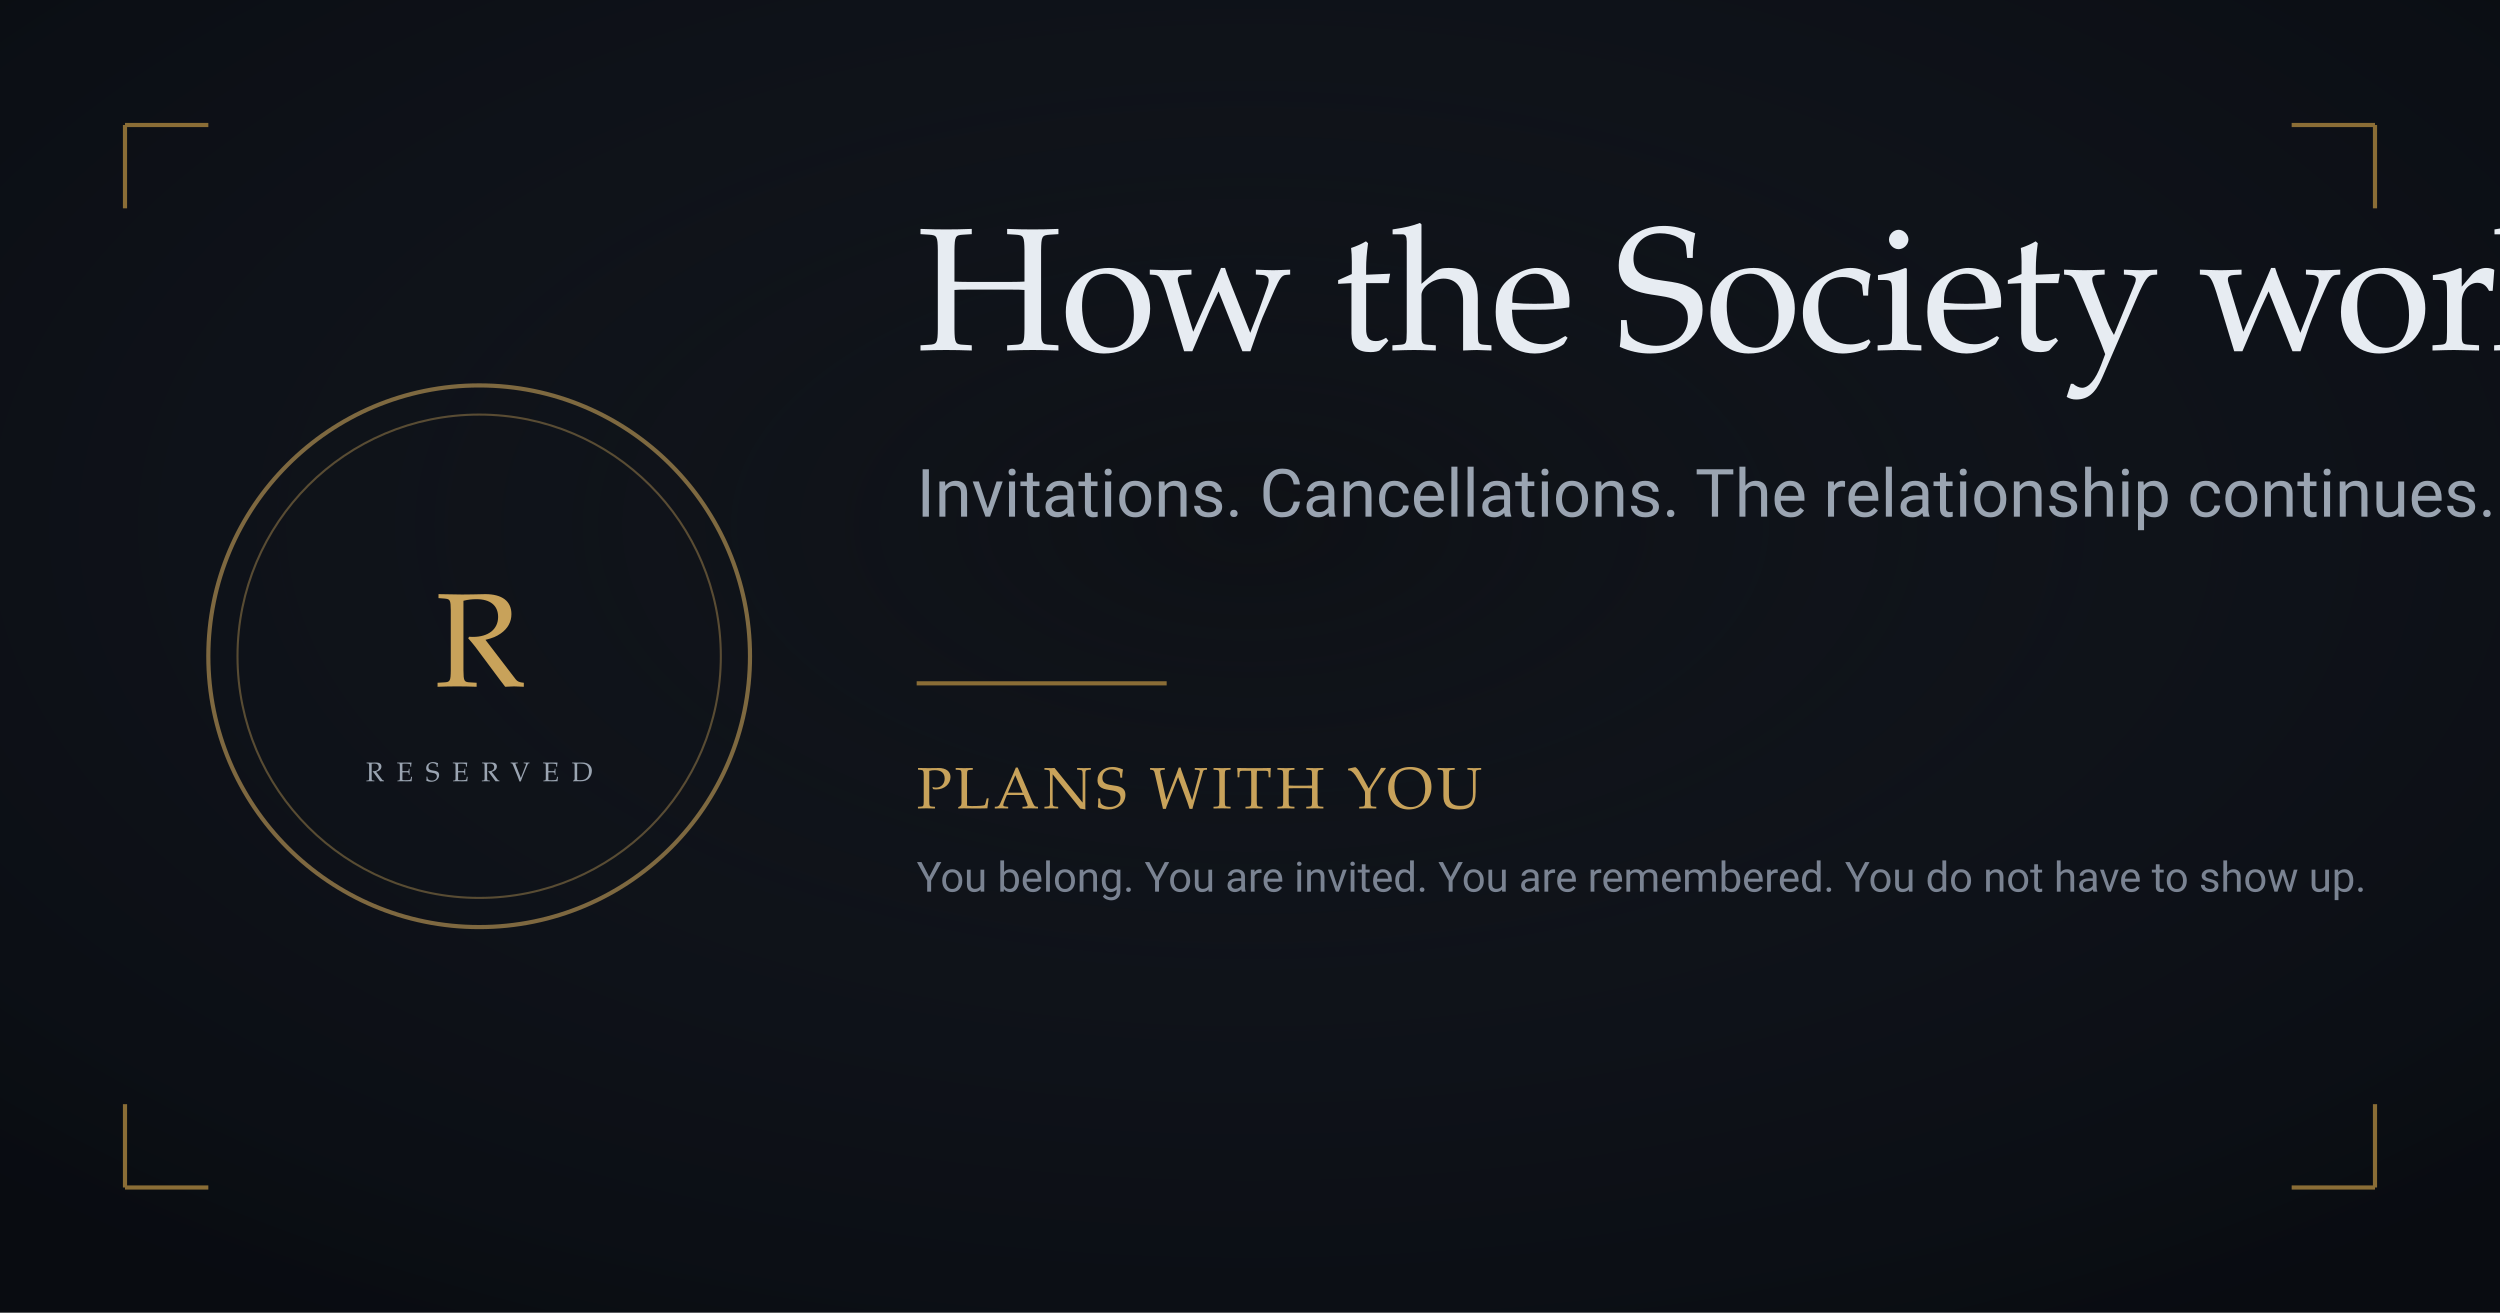
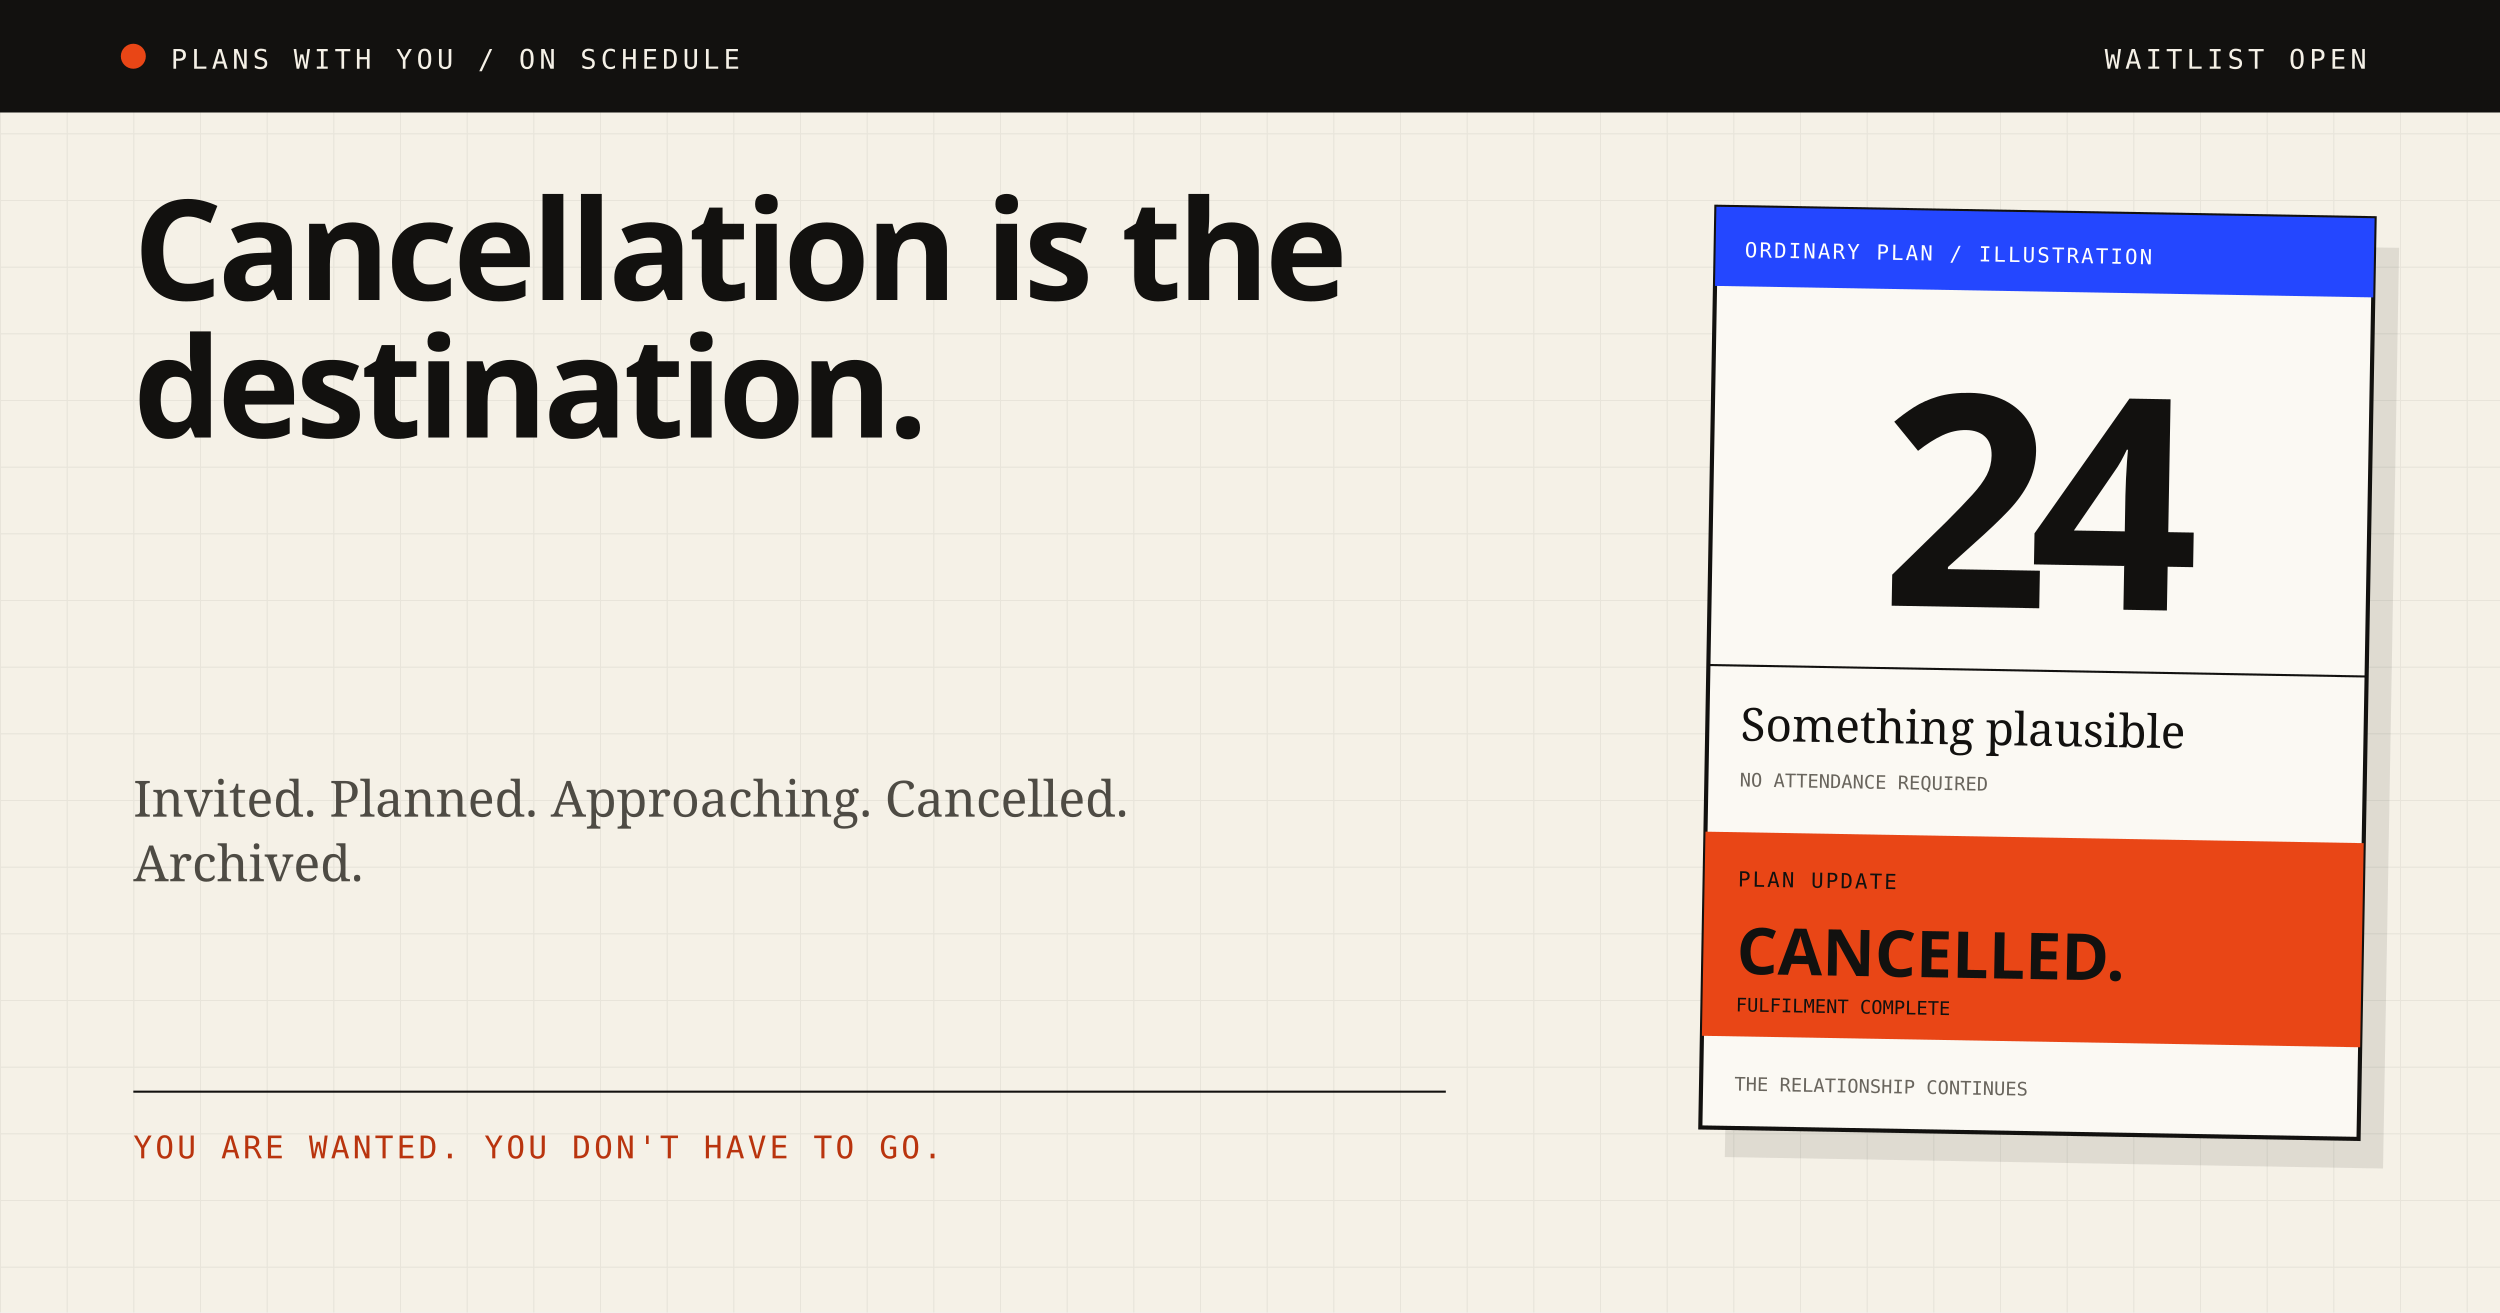
- <svg xmlns="http://www.w3.org/2000/svg" width="1200" height="630" viewBox="0 0 1200 630" role="img" aria-label="How the Society works">
+ <svg xmlns="http://www.w3.org/2000/svg" width="1200" height="630" viewBox="0 0 1200 630" role="img" aria-label="Cancellation is the destination.">
  <defs>
-     <radialGradient id="g" cx="50%" cy="40%" r="70%">
-       <stop offset="0%" stop-color="#1b2230" stop-opacity="0" />
-       <stop offset="100%" stop-color="#070a0f" stop-opacity="0.7" />
-     </radialGradient>
+     <pattern id="grid" width="32" height="32" patternUnits="userSpaceOnUse">
+       <path d="M32 0H0V32" fill="none" stroke="#12110f" stroke-opacity=".055" stroke-width="1" />
+     </pattern>
+     <style>.display{font-family:"Archivo","Arial Narrow",sans-serif;font-weight:700}.letter{font-family:"Source Serif 4",Georgia,serif}.data{font-family:"Fragment Mono",ui-monospace,monospace}</style>
  </defs>
-   <rect fill="#0e1116" width="1200" height="630" />
-   <rect width="1200" height="630" fill="url(#g)" />
-   <g stroke="#8a6d36" stroke-width="2" fill="none">
-     <path d="M 60 60 L 60 100 M 60 60 L 100 60" />
-     <path d="M 1140 60 L 1140 100 M 1140 60 L 1100 60" />
-     <path d="M 60 570 L 60 530 M 60 570 L 100 570" />
-     <path d="M 1140 570 L 1140 530 M 1140 570 L 1100 570" />
+   <rect width="1200" height="630" fill="#f5f1e7" />
+   <rect width="1200" height="630" fill="url(#grid)" />
+   <rect width="1200" height="54" fill="#12110f" />
+   <circle cx="64" cy="27" r="6" fill="#e94616" />
+   <text class="data" x="82" y="33" fill="#f5f1e7" font-size="13" letter-spacing="2">PLANS WITH YOU / ON SCHEDULE</text>
+   <text class="data" x="1136" y="33" fill="#f5f1e7" font-size="13" letter-spacing="2" text-anchor="end">WAITLIST OPEN</text>
+   <g transform="translate(64, 144)">
+     <text class="display" x="0" y="0" fill="#12110f" font-size="67" letter-spacing="-2">Cancellation is the</text>
+     <text class="display" x="0" y="66" fill="#12110f" font-size="67" letter-spacing="-2">destination.</text>
+     <text class="letter" x="0" y="248" fill="#4e4b44" font-size="24" letter-spacing="0">Invited. Planned. Approaching. Cancelled.</text>
+     <text class="letter" x="0" y="279" fill="#4e4b44" font-size="24" letter-spacing="0">Archived.</text>
+     <line x1="0" x2="630" y1="380" y2="380" stroke="#12110f" />
+     <text class="data" x="0" y="412" fill="#b9340e" font-size="15" letter-spacing="1.5">YOU ARE WANTED. YOU DON'T HAVE TO GO.</text>
  </g>
-   <g transform="translate(230, 315)">
-     <circle r="130" fill="none" stroke="#c8a25a" stroke-width="2" opacity="0.6" />
-     <circle r="116" fill="none" stroke="#c8a25a" stroke-width="1" opacity="0.4" />
-     <text font-family="&quot;Iowan Old Style&quot;, &quot;Palatino Linotype&quot;, Palatino, &quot;Source Serif Pro&quot;, Georgia, serif" fill="#c8a25a" text-anchor="middle" dominant-baseline="central" font-size="64" letter-spacing="2">R</text>
-     <text font-family="&quot;Iowan Old Style&quot;, &quot;Palatino Linotype&quot;, Palatino, &quot;Source Serif Pro&quot;, Georgia, serif" fill="#9aa4b1" text-anchor="middle" font-size="13" letter-spacing="6" y="60">RESERVED</text>
-   </g>
-   <g transform="translate(440, 168)">
-     <text font-family="&quot;Iowan Old Style&quot;, &quot;Palatino Linotype&quot;, Palatino, &quot;Source Serif Pro&quot;, Georgia, serif" fill="#e7ecf2" x="0" y="0" font-size="84" font-weight="400" letter-spacing="-1">How the Society works</text>
-     <text font-family="ui-sans-serif, system-ui, -apple-system, &quot;Segoe UI&quot;, Roboto, &quot;Helvetica Neue&quot;, Arial, sans-serif" fill="#9aa4b1" x="0" y="80" font-size="32" font-weight="400">Invitations. Cancellations. The relationship continues.</text>
-     <line x1="0" x2="120" y1="160" y2="160" stroke="#8a6d36" stroke-width="2" />
-     <text font-family="&quot;Iowan Old Style&quot;, &quot;Palatino Linotype&quot;, Palatino, &quot;Source Serif Pro&quot;, Georgia, serif" fill="#c8a25a" x="0" y="220" font-size="28" letter-spacing="2">PLANS WITH YOU</text>
-     <text font-family="ui-sans-serif, system-ui, -apple-system, &quot;Segoe UI&quot;, Roboto, &quot;Helvetica Neue&quot;, Arial, sans-serif" fill="#7a8392" x="0" y="260" font-size="20">You belong. You are invited. You are remembered. You do not have to show up.</text>
+   <g transform="translate(820, 102) rotate(1 160 220)">
+     <rect x="12" y="14" width="316" height="442" fill="#12110f" opacity=".1" />
+     <rect width="316" height="442" fill="#fbf9f3" stroke="#12110f" stroke-width="2" />
+     <rect width="316" height="38" fill="#2447ff" />
+     <text class="data" x="14" y="24" fill="white" font-size="10" letter-spacing="1">ORDINARY PLAN / ILLUSTRATION</text>
+     <text class="display" x="158" y="190" fill="#12110f" font-size="142" letter-spacing="-10" text-anchor="middle">24</text>
+     <line x1="0" x2="316" y1="220" y2="220" stroke="#12110f" />
+     <text class="letter" x="16" y="256" fill="#12110f" font-size="22">Something plausible</text>
+     <text class="data" x="16" y="278" fill="#69655d" font-size="9">NO ATTENDANCE REQUIRED</text>
+     <rect y="300" width="316" height="98" fill="#e94616" />
+     <text class="data" x="16" y="326" fill="#12110f" font-size="10" letter-spacing="1">PLAN UPDATE</text>
+     <text class="display" x="16" y="368" fill="#12110f" font-size="31">CANCELLED.</text>
+     <text class="data" x="16" y="386" fill="#12110f" font-size="9">FULFILMENT COMPLETE</text>
+     <text class="data" x="16" y="424" fill="#69655d" font-size="9">THE RELATIONSHIP CONTINUES</text>
  </g>
</svg>
